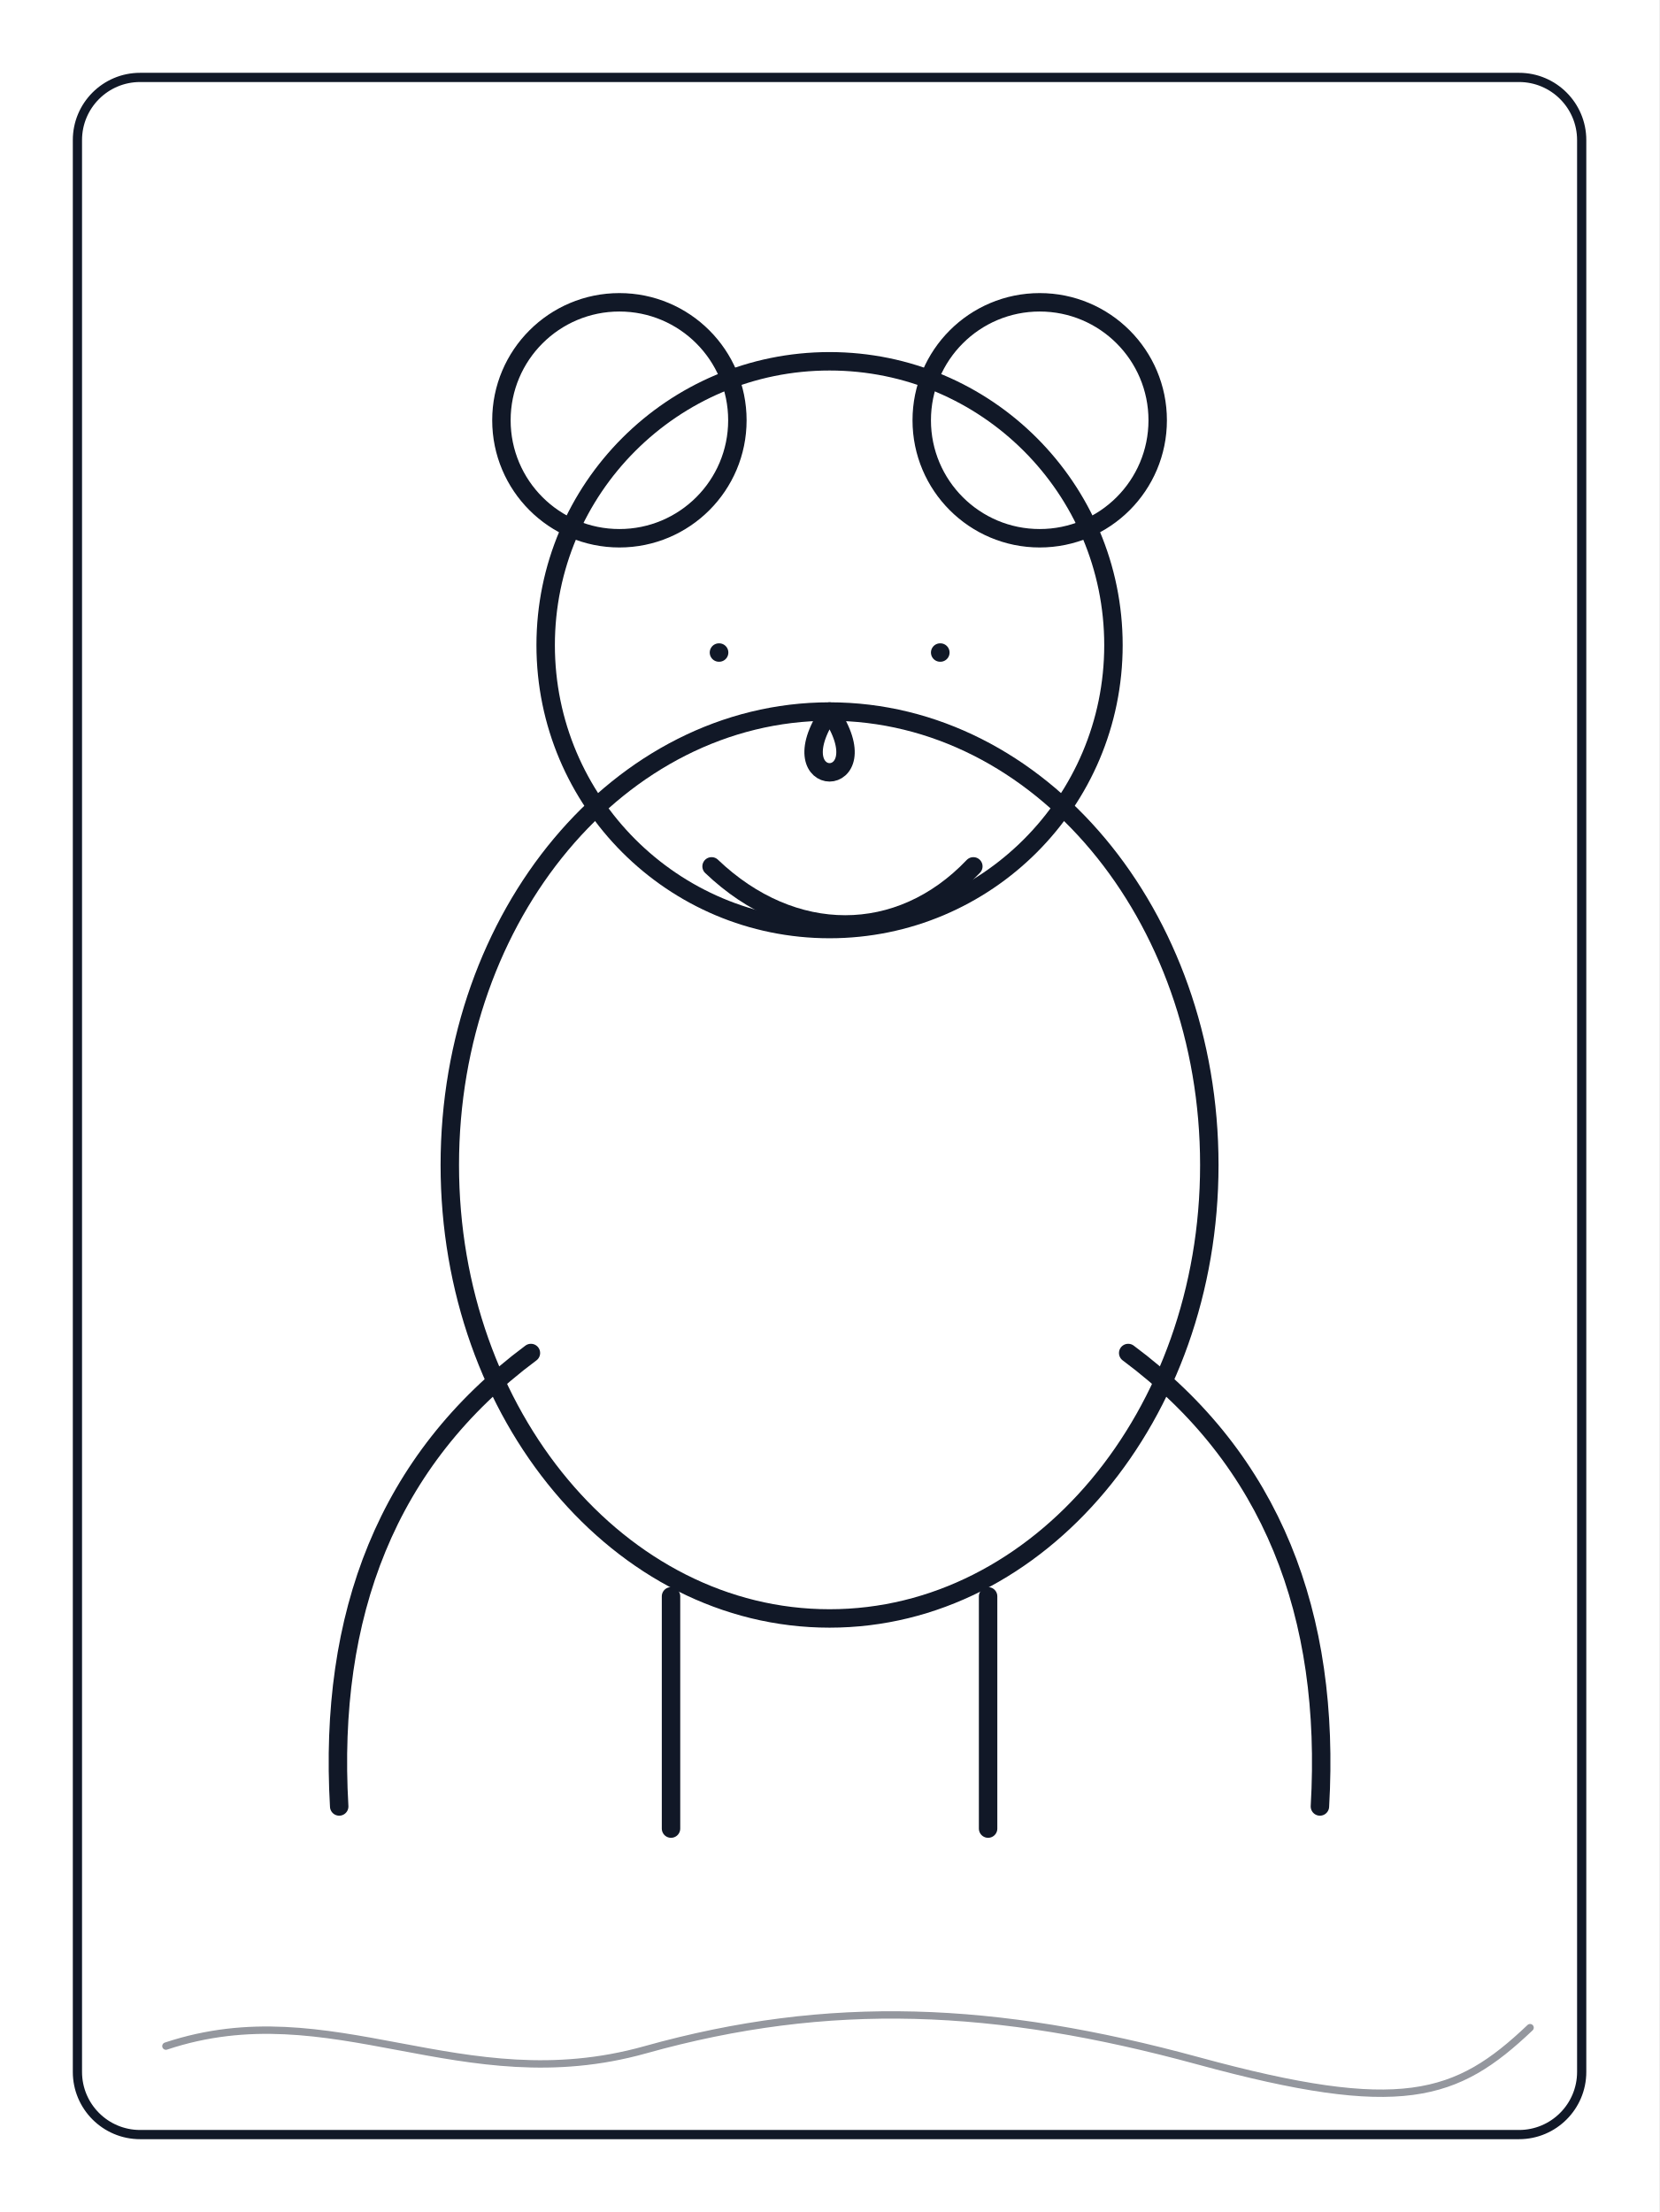
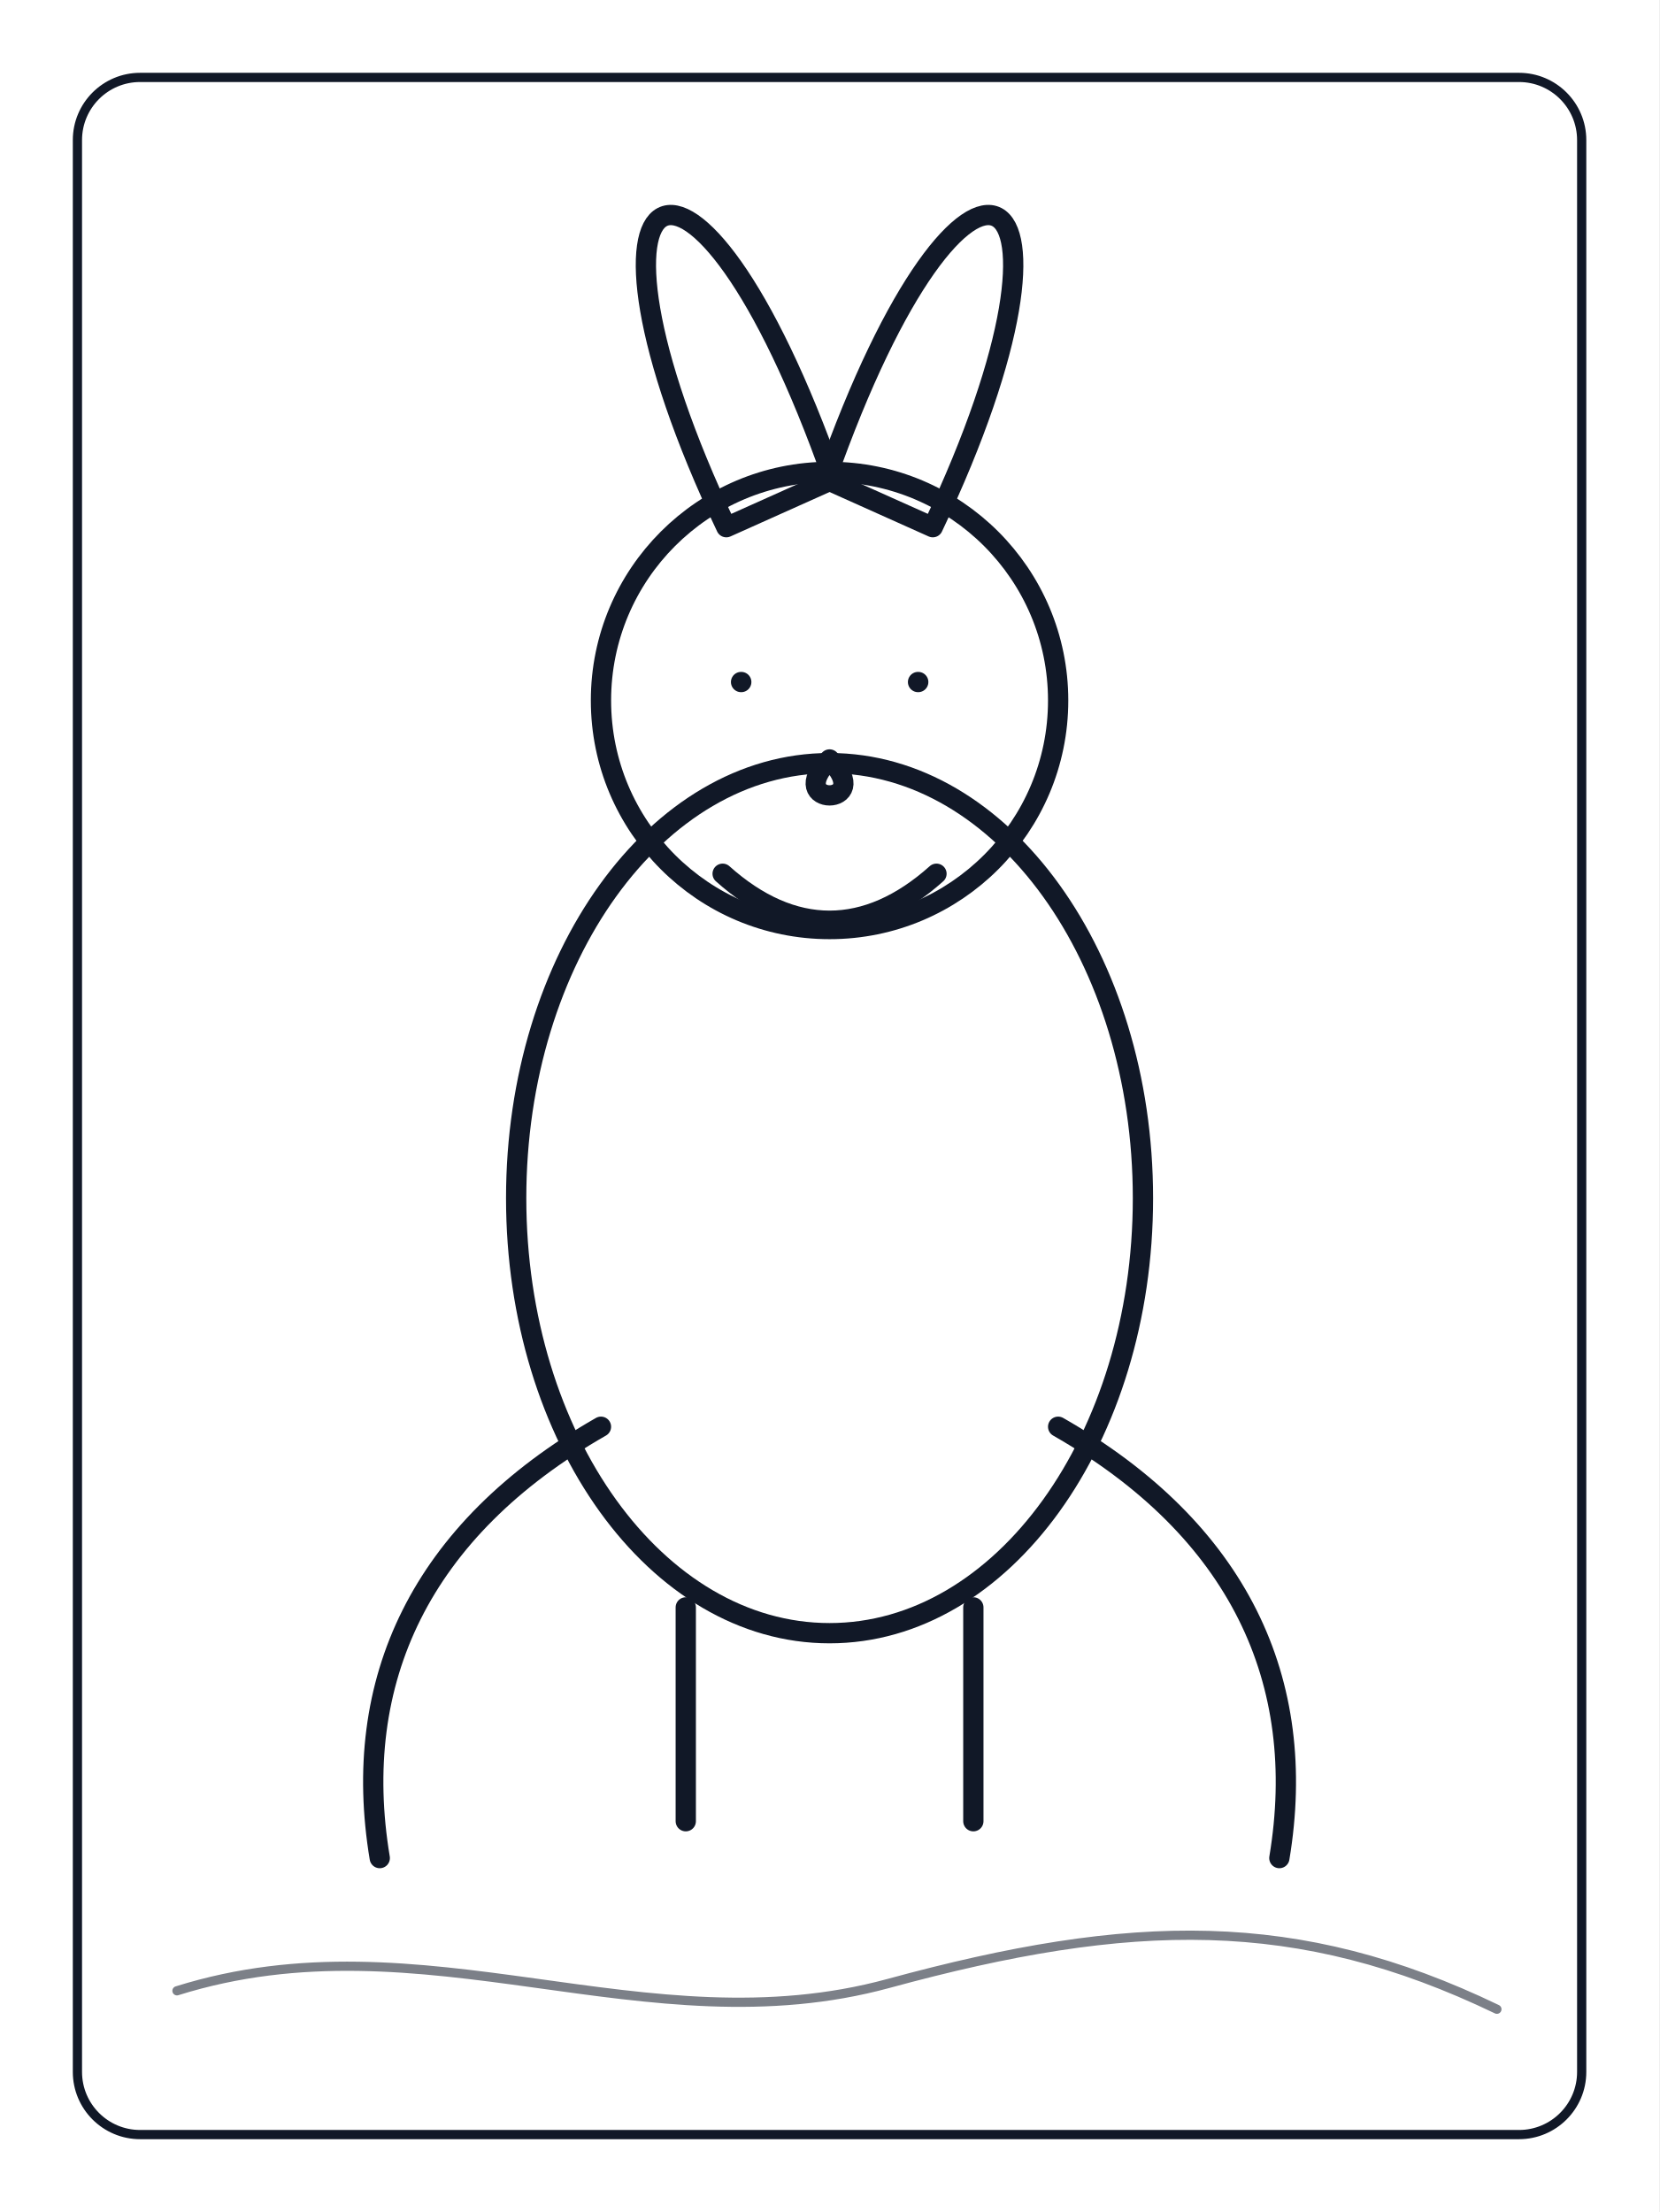
<svg xmlns="http://www.w3.org/2000/svg" viewBox="0 0 900 1200" role="img" aria-labelledby="title desc">
  <rect width="900" height="1200" fill="#fff" />
-   <g fill="none" stroke="#111827" stroke-width="10" stroke-linecap="round" stroke-linejoin="round">
+   <g fill="none" stroke="#111827" stroke-width="11" stroke-linecap="round" stroke-linejoin="round">
    <rect x="42" y="42" width="816" height="1116" rx="34" stroke-width="5" />
-     <ellipse cx="450" cy="632" rx="206" ry="246" />
-     <circle cx="450" cy="350" r="154" />
-     <circle cx="336" cy="228" r="64" />
-     <circle cx="564" cy="228" r="64" />
-     <path d="M390 354 h.1 M510 354 h.1 M450 386 C420 430 480 430 450 386 Z M386 470 C430 512 488 512 528 470" />
-     <path d="M288 734 C210 792 178 876 184 980 M612 734 C690 792 722 876 716 980" />
-     <path d="M364 866 v126 M536 866 v126" />
+     <ellipse cx="450" cy="650" rx="170" ry="236" />
+     <circle cx="450" cy="380" r="124" />
+     <path d="M394 286 C300 88 376 44 452 260 Z" />
+     <path d="M506 286 C600 88 524 44 448 260 Z" />
+     <path d="M402 370 h.1 M498 370 h.1 M450 412 C424 438 476 438 450 412 Z M392 474 C430 508 470 508 508 474" />
+     <path d="M326 774 C228 830 190 912 206 1008 M574 774 C672 830 710 912 694 1008" />
+     <path d="M372 872 v116 M528 872 v116" />
  </g>
-   <g fill="none" stroke="#111827" stroke-width="4" stroke-linecap="round" opacity=".45">
-     <path d="M90 1110 C180 1080 250 1140 350 1112 S540 1088 650 1118 S790 1138 830 1100" />
+   <g fill="none" stroke="#111827" stroke-width="5" stroke-linecap="round" stroke-linejoin="round" opacity=".55">
+     <path d="M96 1080 C230 1038 350 1112 482 1076 S704 1038 812 1090" />
  </g>
</svg>
